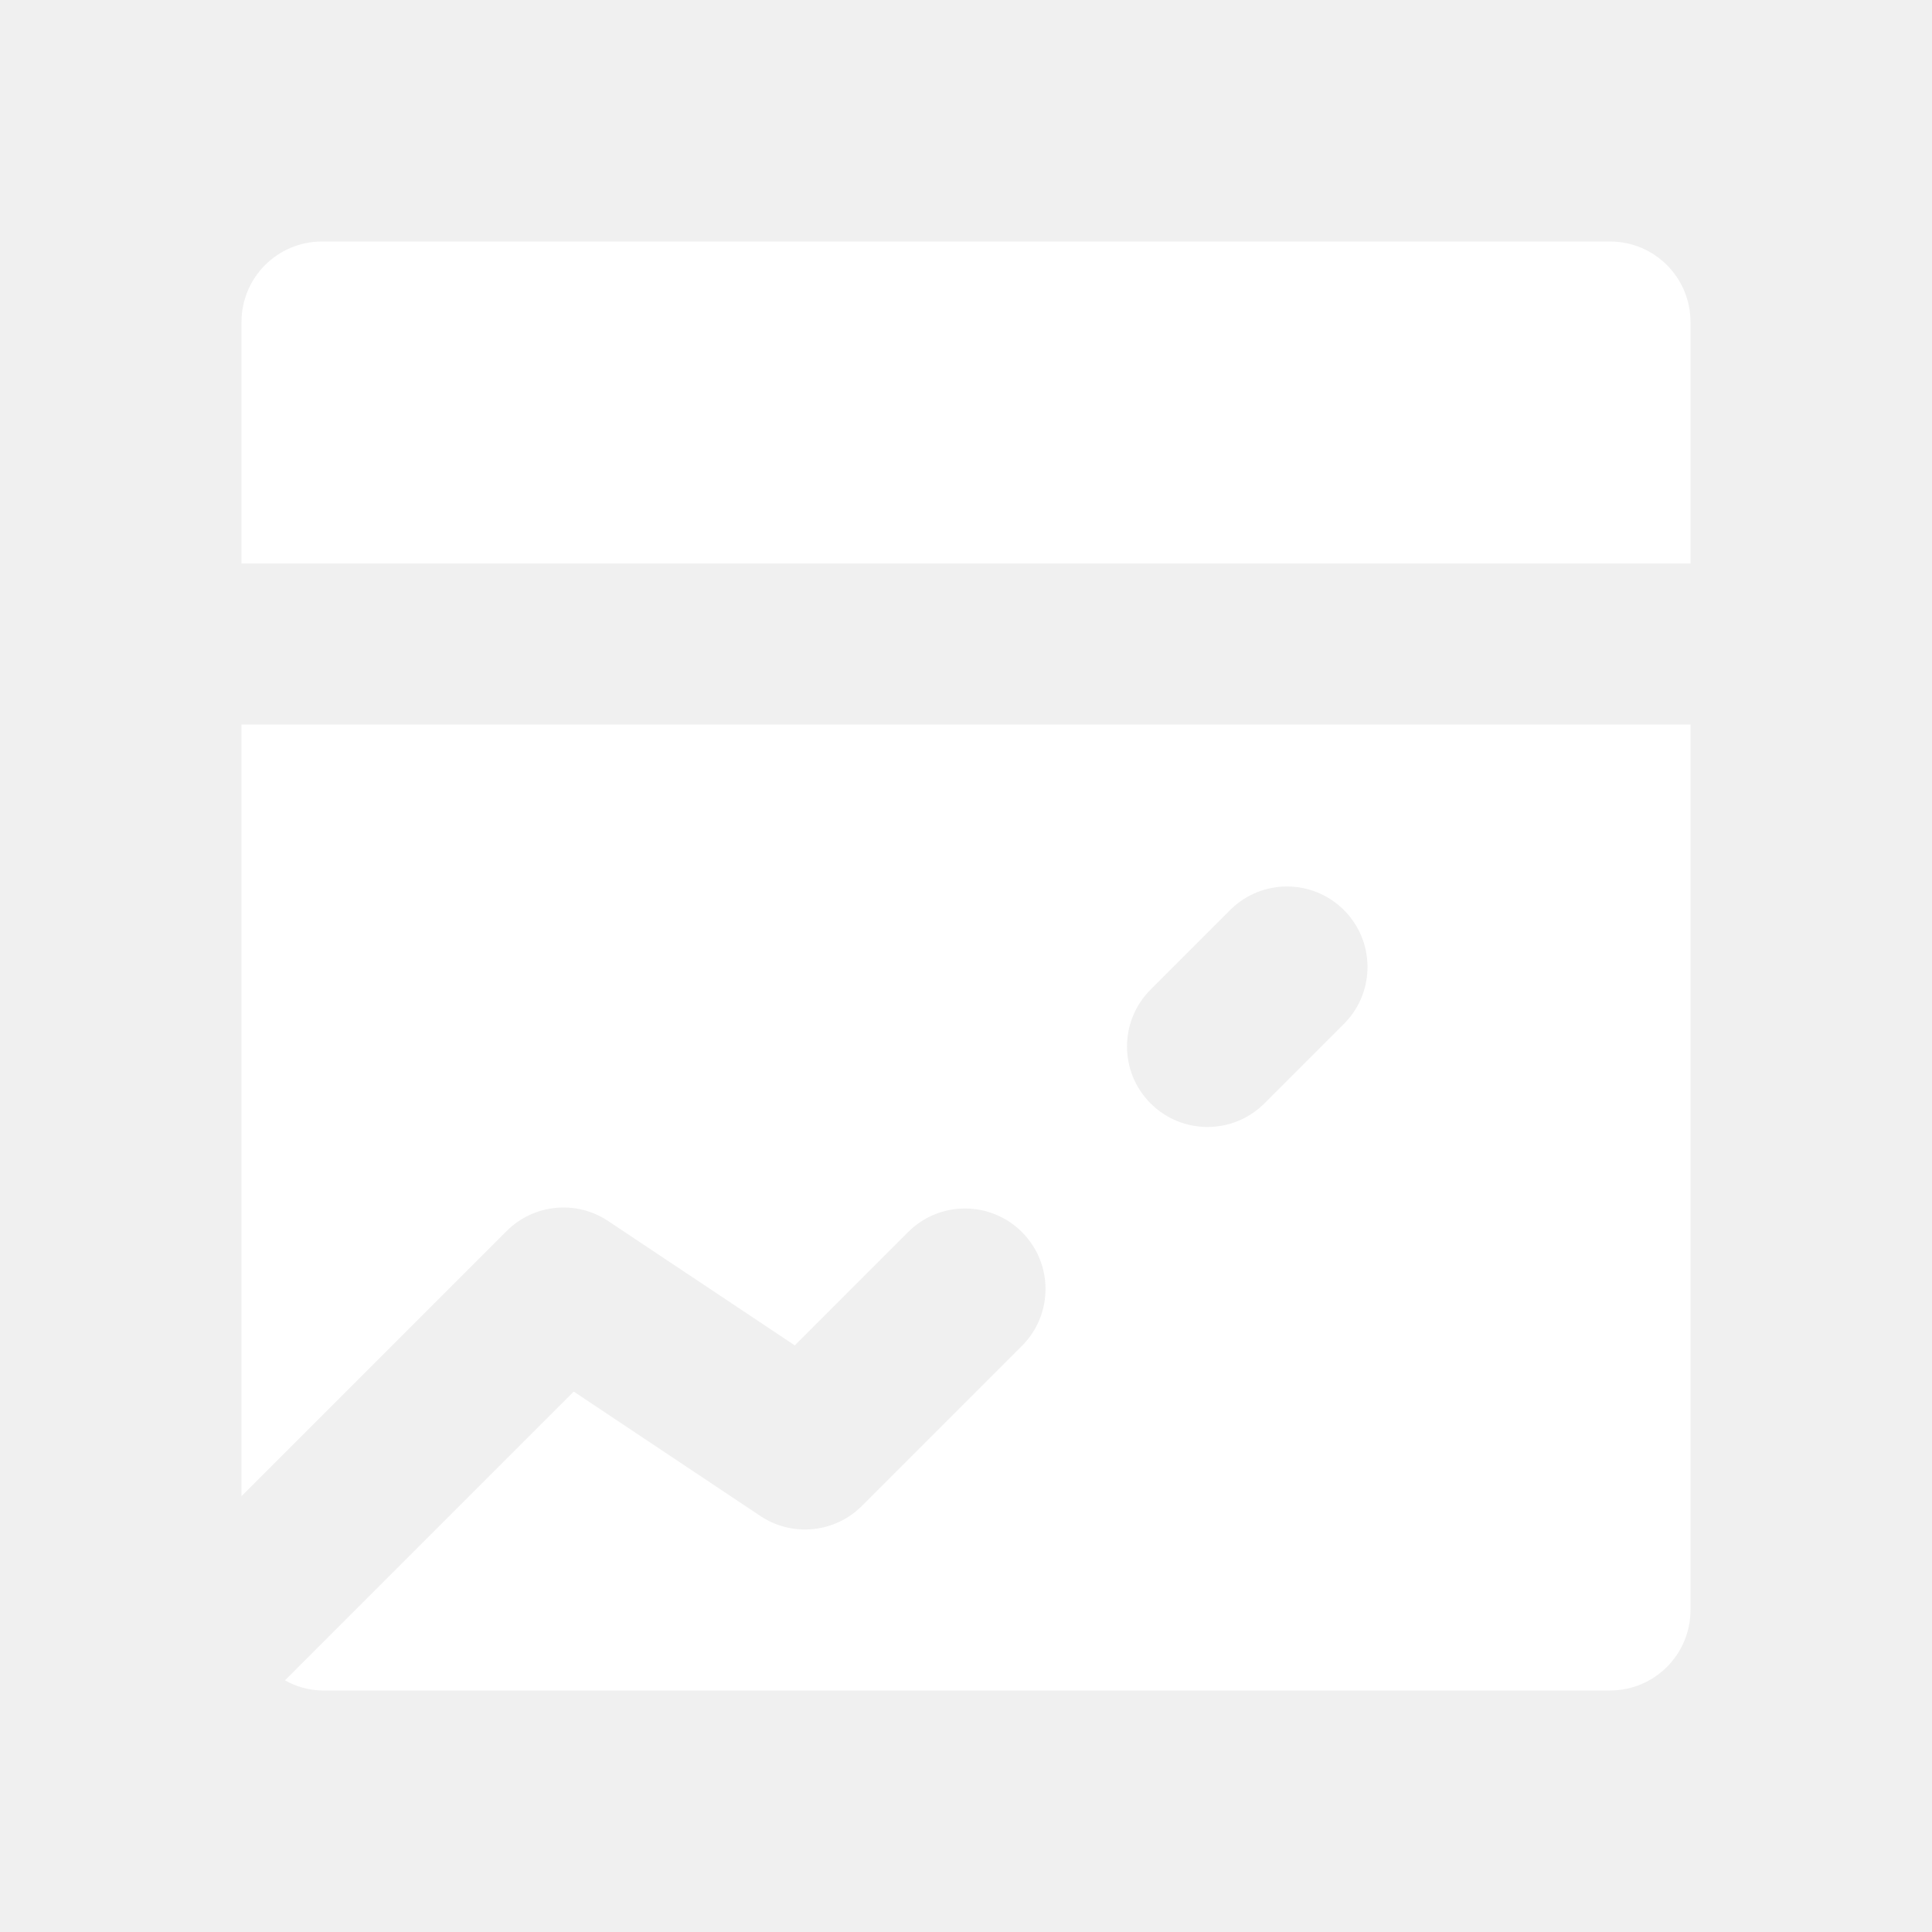
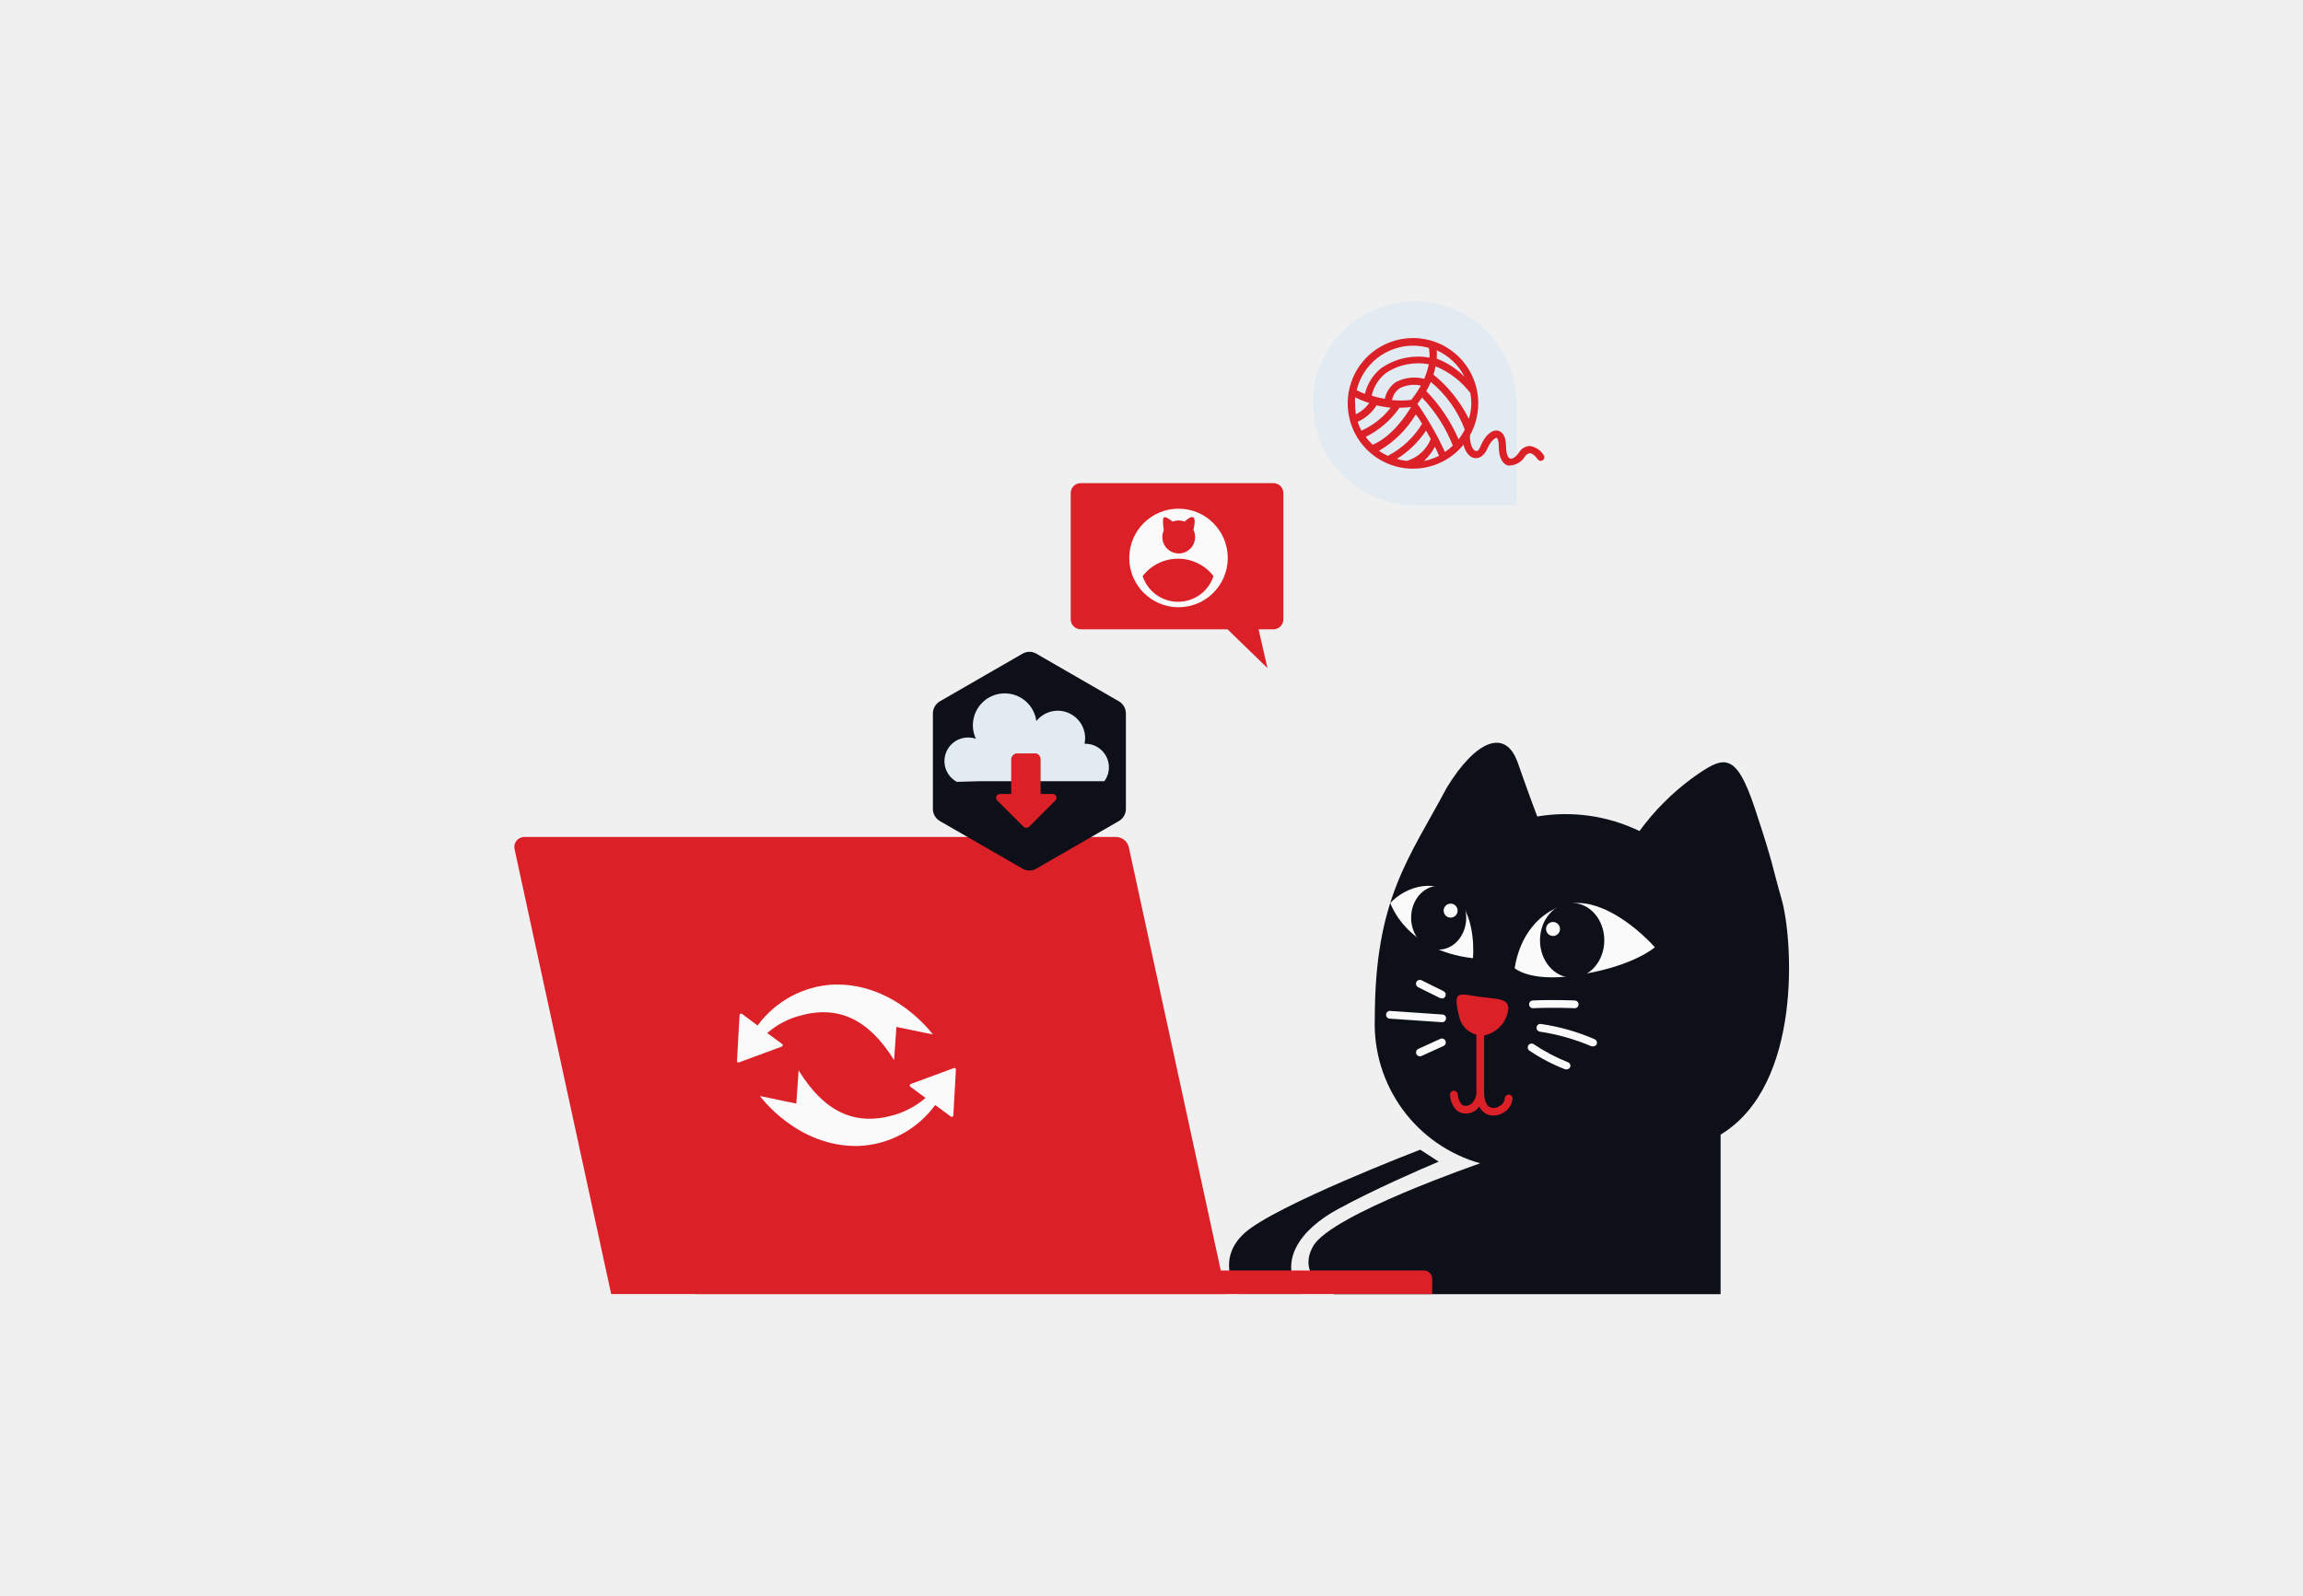
- <svg xmlns="http://www.w3.org/2000/svg" fill="white" width="800px" height="800px" viewBox="0 0 24 24">
-   <path d="M21,4V7H3V4A1,1,0,0,1,4,3H20A1,1,0,0,1,21,4ZM3,9H21V20a1,1,0,0,1-1,1H4a.974.974,0,0,1-.46-.126l3.587-3.587,2.318,1.545a1,1,0,0,0,1.262-.125l2-2a1,1,0,0,0-1.414-1.414l-1.42,1.42L7.555,15.168a1,1,0,0,0-1.262.125L3,18.586Zm11.293,4.707a1,1,0,0,0,1.414,0l1-1a1,1,0,0,0-1.414-1.414l-1,1A1,1,0,0,0,14.293,13.707Z" />
+ <svg xmlns="http://www.w3.org/2000/svg" width="241" height="167" viewBox="0 0 241 167" fill="none">
+   <path d="M150.551 121.595C148.502 122.467 143.942 124.434 140.021 126.558C136.1 128.683 133.653 131.986 136.091 135.446H129.602C129.602 135.446 127.007 131.986 130.233 129.072C133.458 126.159 148.623 120.342 148.623 120.342L150.551 121.595Z" fill="#0D1019" />
+   <path d="M151.413 82.424C154.398 77.544 157.54 76.152 158.828 79.835C160.117 83.519 160.867 85.467 160.867 85.467C164.504 84.852 168.242 85.383 171.564 86.989C173.101 84.885 174.948 83.027 177.042 81.478C180.342 79.121 181.603 78.49 183.642 84.623C185.681 90.755 185.496 90.894 186.423 94.067C187.6 98.085 188.703 113.551 180.055 118.765V135.465H139.622C139.622 135.465 135.535 133.73 137.426 130.427C139.317 127.124 154.898 121.771 154.898 121.771C151.626 120.85 148.759 118.854 146.758 116.104C144.757 113.354 143.739 110.01 143.868 106.611C143.868 94.067 147.483 89.818 151.413 82.424Z" fill="#0D1019" />
+   <path d="M158.504 101.35C159.023 98.001 161.016 95.376 164.065 94.643C167.115 93.91 170.878 96.637 173.177 99.152C173.177 99.152 171.11 101.007 165.845 101.935C160.358 103.03 158.504 101.35 158.504 101.35Z" fill="#FAFAFA" />
+   <path d="M154.138 100.302C154.138 100.302 154.555 96.211 152.46 94.012C150.365 91.813 147.195 92.722 145.481 94.522C145.527 94.522 147.01 99.467 154.138 100.302Z" fill="#FAFAFA" />
+   <path d="M153.721 104.162C156.168 104.653 157.781 104.282 157.846 105.535C157.787 106.214 157.513 106.856 157.062 107.367C156.612 107.878 156.009 108.231 155.343 108.374C154.731 108.424 154.122 108.248 153.632 107.879C153.141 107.509 152.803 106.972 152.683 106.37C152.145 104.143 152.414 103.967 153.721 104.162Z" fill="#DC2028" />
+   <path d="M160.358 105.535C160.261 105.52 160.173 105.471 160.11 105.397C160.046 105.323 160.011 105.229 160.011 105.131C160.011 105.034 160.046 104.939 160.11 104.865C160.173 104.791 160.261 104.742 160.358 104.728C162.554 104.616 164.77 104.728 164.798 104.728C164.851 104.73 164.904 104.743 164.952 104.766C165.001 104.788 165.045 104.821 165.081 104.86C165.117 104.9 165.145 104.946 165.163 104.997C165.181 105.047 165.189 105.101 165.187 105.154C165.185 105.208 165.172 105.26 165.149 105.308C165.126 105.356 165.094 105.399 165.054 105.435C165.014 105.47 164.968 105.497 164.917 105.514C164.867 105.532 164.814 105.539 164.761 105.535C164.761 105.535 162.554 105.433 160.395 105.535H160.358Z" fill="#FAFAFA" />
+   <path d="M166.707 109.524C166.655 109.536 166.601 109.536 166.55 109.524C164.808 108.782 162.98 108.264 161.108 107.984C161.01 107.963 160.922 107.905 160.863 107.823C160.804 107.74 160.778 107.639 160.79 107.538C160.801 107.438 160.85 107.345 160.926 107.278C161.002 107.211 161.1 107.175 161.201 107.177C163.156 107.454 165.064 107.994 166.874 108.782C166.972 108.827 167.049 108.908 167.089 109.008C167.129 109.108 167.128 109.22 167.087 109.32C167.048 109.385 166.992 109.438 166.925 109.474C166.858 109.51 166.783 109.527 166.707 109.524Z" fill="#FAFAFA" />
+   <path d="M163.936 111.936C163.893 111.946 163.849 111.946 163.806 111.936C162.501 111.436 161.257 110.788 160.098 110.007C160.047 109.981 160.001 109.945 159.964 109.9C159.928 109.855 159.901 109.803 159.886 109.748C159.871 109.692 159.868 109.634 159.877 109.577C159.886 109.52 159.907 109.465 159.939 109.417C159.971 109.369 160.012 109.328 160.061 109.297C160.11 109.266 160.164 109.245 160.221 109.237C160.278 109.229 160.337 109.233 160.392 109.249C160.448 109.265 160.499 109.292 160.543 109.329C161.648 110.071 162.829 110.693 164.065 111.185C164.116 111.202 164.162 111.228 164.202 111.263C164.241 111.298 164.274 111.34 164.297 111.388C164.321 111.435 164.334 111.487 164.337 111.54C164.34 111.592 164.333 111.645 164.316 111.695C164.283 111.768 164.229 111.83 164.162 111.873C164.094 111.916 164.016 111.938 163.936 111.936Z" fill="#FAFAFA" />
+   <path d="M150.885 104.477C150.826 104.49 150.766 104.49 150.708 104.477L148.4 103.336C148.306 103.288 148.233 103.205 148.199 103.104C148.164 103.004 148.17 102.894 148.215 102.798C148.239 102.75 148.272 102.707 148.312 102.671C148.352 102.636 148.399 102.609 148.45 102.591C148.501 102.574 148.554 102.567 148.608 102.571C148.662 102.574 148.714 102.588 148.762 102.612L151.07 103.753C151.151 103.796 151.215 103.863 151.252 103.946C151.29 104.029 151.299 104.122 151.278 104.211C151.256 104.299 151.206 104.378 151.135 104.435C151.064 104.491 150.975 104.523 150.885 104.523V104.477Z" fill="#FAFAFA" />
+   <path d="M150.885 107.001L145.481 106.629C145.423 106.633 145.364 106.625 145.31 106.604C145.255 106.584 145.206 106.552 145.165 106.51C145.124 106.469 145.092 106.42 145.072 106.365C145.051 106.31 145.043 106.252 145.047 106.194C145.051 106.136 145.067 106.079 145.095 106.028C145.123 105.977 145.161 105.932 145.207 105.897C145.254 105.862 145.307 105.837 145.364 105.824C145.42 105.811 145.479 105.811 145.536 105.822L150.94 106.193C150.994 106.194 151.047 106.207 151.095 106.229C151.144 106.251 151.188 106.284 151.223 106.324C151.259 106.364 151.286 106.411 151.303 106.462C151.319 106.513 151.325 106.567 151.32 106.62C151.317 106.674 151.303 106.726 151.279 106.774C151.255 106.823 151.222 106.866 151.181 106.901C151.141 106.936 151.094 106.963 151.043 106.98C150.992 106.998 150.938 107.004 150.885 107.001Z" fill="#FAFAFA" />
+   <path d="M148.586 110.573C148.493 110.572 148.403 110.54 148.331 110.481C148.259 110.422 148.209 110.341 148.19 110.25C148.171 110.159 148.183 110.064 148.224 109.981C148.266 109.898 148.335 109.832 148.419 109.793L150.718 108.745C150.766 108.722 150.819 108.71 150.873 108.707C150.926 108.705 150.98 108.714 151.03 108.732C151.08 108.751 151.127 108.779 151.166 108.815C151.206 108.852 151.237 108.896 151.26 108.944C151.282 108.993 151.295 109.046 151.297 109.099C151.3 109.153 151.291 109.207 151.273 109.257C151.254 109.307 151.226 109.354 151.189 109.393C151.153 109.433 151.109 109.465 151.061 109.487L148.753 110.535C148.701 110.561 148.644 110.574 148.586 110.573Z" fill="#FAFAFA" />
+   <path d="M157.883 114.581C157.775 114.581 157.671 114.624 157.594 114.7C157.518 114.777 157.475 114.881 157.475 114.989C157.452 115.162 157.386 115.328 157.282 115.469C157.178 115.61 157.041 115.722 156.882 115.796C156.736 115.899 156.565 115.96 156.387 115.973C156.209 115.987 156.031 115.951 155.871 115.87C155.491 115.648 155.297 115.063 155.306 114.209C155.306 112.493 155.306 107.223 155.306 107.177C155.31 107.122 155.302 107.067 155.283 107.016C155.264 106.964 155.234 106.918 155.196 106.879C155.157 106.84 155.11 106.81 155.059 106.791C155.008 106.772 154.953 106.765 154.898 106.769C154.845 106.769 154.792 106.779 154.743 106.8C154.694 106.821 154.65 106.851 154.613 106.889C154.576 106.927 154.547 106.972 154.527 107.021C154.508 107.071 154.498 107.124 154.5 107.177C154.5 107.233 154.5 112.484 154.5 114.2C154.5 114.312 154.5 114.414 154.5 114.525C154.5 114.525 154.342 115.685 153.434 115.75C153.345 115.759 153.256 115.751 153.171 115.723C153.086 115.696 153.008 115.651 152.942 115.592C152.701 115.302 152.564 114.939 152.553 114.562C152.544 114.457 152.496 114.359 152.419 114.287C152.342 114.215 152.241 114.174 152.136 114.172C152.082 114.174 152.03 114.185 151.98 114.207C151.931 114.229 151.887 114.26 151.85 114.298C151.813 114.337 151.784 114.383 151.765 114.433C151.745 114.483 151.736 114.536 151.737 114.59C151.759 115.186 151.992 115.755 152.395 116.195C152.662 116.435 153.01 116.565 153.369 116.557H153.48C153.741 116.543 153.996 116.471 154.225 116.346C154.454 116.221 154.653 116.045 154.805 115.833C154.948 116.131 155.174 116.382 155.454 116.557C155.704 116.696 155.984 116.77 156.27 116.77C156.625 116.767 156.973 116.671 157.28 116.492C157.564 116.346 157.805 116.129 157.98 115.862C158.156 115.596 158.259 115.289 158.281 114.97C158.277 114.867 158.233 114.769 158.159 114.697C158.085 114.624 157.986 114.583 157.883 114.581Z" fill="#DC2028" />
+   <path d="M164.52 102.334C166.378 102.334 167.884 100.585 167.884 98.428C167.884 96.271 166.378 94.522 164.52 94.522C162.661 94.522 161.155 96.271 161.155 98.428C161.155 100.585 162.661 102.334 164.52 102.334Z" fill="#0D1019" />
+   <path d="M150.551 99.402C152.143 99.402 153.434 97.907 153.434 96.062C153.434 94.218 152.143 92.722 150.551 92.722C148.959 92.722 147.668 94.218 147.668 96.062C147.668 97.907 148.959 99.402 150.551 99.402Z" fill="#0D1019" />
+   <path d="M151.802 96.053C152.207 96.053 152.534 95.725 152.534 95.32C152.534 94.915 152.207 94.587 151.802 94.587C151.398 94.587 151.07 94.915 151.07 95.32C151.07 95.725 151.398 96.053 151.802 96.053Z" fill="#FAFAFA" />
+   <path d="M162.517 97.973C162.922 97.973 163.25 97.645 163.25 97.24C163.25 96.836 162.922 96.507 162.517 96.507C162.113 96.507 161.785 96.836 161.785 97.24C161.785 97.645 162.113 97.973 162.517 97.973Z" fill="#FAFAFA" />
+   <path d="M158.708 42.223V52.883H148.057C145.948 52.885 143.886 52.261 142.132 51.089C140.377 49.917 139.01 48.251 138.202 46.301C137.394 44.351 137.182 42.205 137.593 40.135C138.004 38.064 139.019 36.162 140.511 34.669C142.002 33.177 143.902 32.16 145.971 31.749C148.039 31.338 150.184 31.55 152.132 32.358C154.08 33.167 155.745 34.536 156.915 36.292C158.086 38.048 158.71 40.112 158.708 42.223Z" fill="#E2EAF2" />
+   <path d="M147.872 35.385C146.521 35.384 145.199 35.783 144.074 36.533C142.95 37.283 142.072 38.351 141.554 39.6C141.036 40.849 140.899 42.224 141.161 43.551C141.424 44.878 142.074 46.098 143.029 47.055C143.984 48.012 145.201 48.664 146.527 48.929C147.852 49.193 149.226 49.059 150.475 48.541C151.724 48.024 152.791 47.148 153.542 46.023C154.293 44.898 154.694 43.576 154.694 42.223C154.694 40.411 153.976 38.673 152.697 37.391C151.417 36.109 149.682 35.388 147.872 35.385ZM153.712 43.847C152.82 42.054 151.556 40.472 150.004 39.208C150.098 38.926 150.172 38.637 150.226 38.345C151.669 38.936 152.927 39.904 153.869 41.147C153.932 41.502 153.966 41.862 153.971 42.223C153.961 42.774 153.873 43.32 153.712 43.847ZM145.666 41.88C145.762 41.378 146.052 40.935 146.472 40.646C147.154 40.291 147.939 40.19 148.688 40.358C148.394 40.887 148.056 41.39 147.677 41.861C147.009 41.937 146.335 41.943 145.666 41.88ZM141.801 42.223C141.801 42.001 141.801 41.796 141.801 41.583C142.278 41.824 142.774 42.026 143.284 42.186C142.923 42.69 142.442 43.095 141.884 43.364C141.825 42.987 141.803 42.605 141.819 42.223H141.801ZM149.04 39.653C148.036 39.392 146.971 39.518 146.055 40.006C145.464 40.417 145.055 41.043 144.915 41.75C144.45 41.672 143.992 41.561 143.543 41.416C143.749 40.484 144.27 39.652 145.017 39.059C146.335 38.17 147.951 37.837 149.513 38.132C149.414 38.655 149.255 39.166 149.04 39.653ZM144.072 42.437C144.552 42.545 145.038 42.626 145.527 42.678C144.717 43.715 143.667 44.54 142.468 45.081C142.311 44.782 142.178 44.472 142.07 44.153C142.9 43.786 143.598 43.174 144.072 42.399V42.437ZM148.808 44.376C147.942 45.795 146.705 46.95 145.23 47.716C144.905 47.57 144.594 47.393 144.303 47.187C145.89 46.27 147.215 44.96 148.15 43.383C148.363 43.606 148.576 43.958 148.808 44.339V44.376ZM149.244 45.099C149.401 45.368 149.559 45.656 149.726 45.953C149.506 46.499 149.166 46.989 148.732 47.386C148.297 47.783 147.778 48.076 147.214 48.244C146.862 48.211 146.514 48.142 146.176 48.04C147.394 47.275 148.436 46.26 149.235 45.062L149.244 45.099ZM150.171 46.788C150.319 47.085 150.458 47.382 150.588 47.716C150.088 47.962 149.558 48.143 149.012 48.254C149.48 47.823 149.869 47.315 150.162 46.751L150.171 46.788ZM148.317 42.279C148.447 42.121 148.614 41.898 148.808 41.611C150.198 43.062 151.294 44.77 152.034 46.639C151.78 46.887 151.504 47.111 151.209 47.307C150.392 45.537 149.421 43.842 148.308 42.242L148.317 42.279ZM149.244 40.952C149.426 40.637 149.59 40.312 149.735 39.978C151.334 41.302 152.558 43.023 153.285 44.969C153.103 45.33 152.886 45.672 152.636 45.99C151.819 44.106 150.666 42.387 149.235 40.915L149.244 40.952ZM153.211 39.393C152.397 38.58 151.421 37.948 150.347 37.538C150.37 37.248 150.37 36.956 150.347 36.666C151.576 37.219 152.587 38.166 153.22 39.356L153.211 39.393ZM147.872 36.183C148.43 36.185 148.985 36.263 149.522 36.415C149.588 36.751 149.613 37.094 149.596 37.436C147.83 37.12 146.01 37.517 144.535 38.54C143.681 39.22 143.081 40.168 142.83 41.23C142.535 41.116 142.248 40.986 141.968 40.841C142.288 39.514 143.044 38.334 144.115 37.489C145.185 36.645 146.509 36.185 147.872 36.183ZM142.904 45.739C144.325 45.034 145.546 43.981 146.454 42.678H146.5C146.888 42.675 147.274 42.651 147.659 42.604C147.251 43.299 145.74 45.684 143.636 46.556C143.364 46.297 143.118 46.011 142.904 45.702V45.739Z" fill="#DC2028" />
+   <path d="M158.087 48.718C157.982 48.736 157.876 48.736 157.772 48.718C157.169 48.523 156.845 47.79 156.845 46.751C156.845 46.083 156.678 45.823 156.594 45.823C156.511 45.823 156.029 46.083 155.667 46.918C155.185 48.022 154.509 47.994 154.24 47.938C153.508 47.762 152.998 46.732 153.054 45.545C153.063 45.446 153.109 45.355 153.183 45.29C153.257 45.224 153.353 45.189 153.452 45.192C153.502 45.194 153.551 45.207 153.596 45.228C153.641 45.249 153.682 45.279 153.716 45.316C153.749 45.353 153.775 45.397 153.792 45.444C153.809 45.491 153.816 45.541 153.814 45.591C153.814 46.519 154.129 47.131 154.416 47.196C154.703 47.261 154.796 47.011 154.972 46.612C155.445 45.535 156.122 44.951 156.752 45.081C157.067 45.146 157.605 45.452 157.605 46.76C157.605 47.577 157.836 47.938 158.031 48.003C158.226 48.068 158.587 47.892 158.958 47.363C159.076 47.159 159.244 46.989 159.448 46.871C159.651 46.752 159.881 46.688 160.117 46.686C160.415 46.736 160.7 46.85 160.95 47.022C161.199 47.193 161.409 47.417 161.563 47.678C161.609 47.763 161.622 47.862 161.598 47.956C161.574 48.05 161.516 48.131 161.434 48.183C161.353 48.235 161.255 48.254 161.16 48.236C161.065 48.218 160.98 48.165 160.923 48.087C160.812 47.92 160.441 47.447 160.089 47.437C159.982 47.457 159.88 47.5 159.79 47.562C159.701 47.625 159.626 47.705 159.57 47.799C159.412 48.058 159.195 48.275 158.937 48.435C158.68 48.594 158.388 48.691 158.087 48.718Z" fill="#DC2028" />
+   <path d="M113.085 50.573H133.264C133.4 50.573 133.535 50.6 133.661 50.652C133.787 50.705 133.901 50.781 133.998 50.877C134.094 50.974 134.171 51.089 134.223 51.215C134.275 51.341 134.302 51.476 134.302 51.612V64.852C134.295 65.117 134.188 65.37 134.002 65.559C133.816 65.749 133.566 65.861 133.301 65.872H131.706L132.633 69.927L128.453 65.872H113.085C112.808 65.87 112.544 65.758 112.35 65.562C112.156 65.366 112.046 65.1 112.046 64.824V51.612C112.046 51.337 112.156 51.072 112.351 50.877C112.545 50.683 112.809 50.573 113.085 50.573Z" fill="#DC2028" />
+   <path d="M123.327 63.562C126.173 63.562 128.481 61.253 128.481 58.404C128.481 55.555 126.173 53.245 123.327 53.245C120.481 53.245 118.173 55.555 118.173 58.404C118.173 61.253 120.481 63.562 123.327 63.562Z" fill="#FAFAFA" />
+   <path d="M126.988 60.306C126.732 61.087 126.236 61.768 125.57 62.251C124.904 62.733 124.103 62.993 123.281 62.993C122.459 62.993 121.658 62.733 120.992 62.251C120.326 61.768 119.829 61.087 119.573 60.306C120.01 59.738 120.572 59.278 121.215 58.961C121.858 58.645 122.564 58.48 123.281 58.48C123.997 58.48 124.704 58.645 125.347 58.961C125.99 59.278 126.551 59.738 126.988 60.306Z" fill="#DC2028" />
+   <path d="M124.884 55.481C124.949 55.221 125.153 54.321 124.884 54.164C124.616 54.006 124.226 54.368 123.957 54.6C123.763 54.521 123.555 54.48 123.346 54.479C123.13 54.48 122.916 54.521 122.715 54.6C122.419 54.368 121.955 54.043 121.788 54.164C121.622 54.284 121.742 55.277 121.788 55.509C121.67 55.77 121.619 56.057 121.64 56.344C121.661 56.63 121.754 56.906 121.909 57.148C122.064 57.389 122.278 57.587 122.53 57.724C122.781 57.862 123.064 57.934 123.35 57.934C123.637 57.934 123.919 57.862 124.171 57.724C124.423 57.587 124.636 57.389 124.792 57.148C124.947 56.906 125.039 56.63 125.06 56.344C125.082 56.057 125.031 55.77 124.912 55.509L124.884 55.481Z" fill="#DC2028" />
+   <path d="M128.286 135.456H63.958L53.845 88.881C53.812 88.728 53.813 88.57 53.849 88.418C53.885 88.266 53.954 88.124 54.052 88.002C54.15 87.88 54.273 87.782 54.414 87.714C54.554 87.646 54.709 87.611 54.865 87.61H116.792C117.103 87.613 117.404 87.721 117.647 87.916C117.889 88.111 118.058 88.383 118.127 88.686L128.286 135.456Z" fill="#DC2028" />
+   <path d="M72.689 135.456H149.874V133.851C149.872 133.621 149.779 133.401 149.616 133.24C149.453 133.078 149.232 132.988 149.003 132.988H72.689V135.456Z" fill="#DC2028" />
+   <path d="M99.83 111.797L95.325 113.458C95.294 113.466 95.266 113.482 95.245 113.506C95.223 113.529 95.209 113.558 95.203 113.589C95.197 113.62 95.2 113.652 95.212 113.681C95.224 113.711 95.243 113.736 95.269 113.755L96.854 114.924C95.879 115.766 94.73 116.384 93.49 116.733C89.42 117.883 86.241 116.371 83.571 112.038L83.33 115.518L79.53 114.729C79.53 114.729 83.423 120.138 89.912 119.952C91.473 119.878 92.998 119.455 94.374 118.713C95.751 117.971 96.943 116.93 97.865 115.666L99.505 116.881C99.531 116.899 99.561 116.909 99.592 116.91C99.623 116.911 99.654 116.903 99.681 116.888C99.708 116.872 99.73 116.85 99.745 116.822C99.76 116.795 99.766 116.764 99.765 116.733L100.034 111.936C100.032 111.913 100.025 111.89 100.013 111.869C100.001 111.849 99.985 111.831 99.965 111.818C99.945 111.804 99.923 111.795 99.9 111.792C99.876 111.788 99.852 111.79 99.83 111.797Z" fill="#FAFAFA" />
+   <path d="M81.875 109.302L80.29 108.133C81.261 107.286 82.412 106.671 83.655 106.333C87.724 105.173 90.903 106.685 93.564 110.972L93.805 107.492L97.614 108.281C97.614 108.281 93.731 102.872 87.242 103.058C85.68 103.133 84.154 103.557 82.776 104.298C81.398 105.04 80.204 106.081 79.28 107.344L77.648 106.129C77.623 106.111 77.592 106.101 77.561 106.1C77.53 106.099 77.5 106.107 77.473 106.122C77.446 106.138 77.424 106.16 77.409 106.188C77.394 106.215 77.387 106.246 77.389 106.277L77.12 111.074C77.122 111.096 77.129 111.118 77.14 111.138C77.151 111.158 77.167 111.175 77.185 111.188C77.204 111.201 77.225 111.21 77.247 111.215C77.27 111.219 77.293 111.218 77.315 111.213L81.81 109.552C81.833 109.542 81.853 109.526 81.868 109.507C81.884 109.488 81.896 109.466 81.902 109.442C81.908 109.418 81.909 109.393 81.904 109.369C81.9 109.344 81.89 109.322 81.875 109.302Z" fill="#FAFAFA" />
+   <path d="M117.821 84.678V74.677C117.821 74.422 117.754 74.171 117.627 73.95C117.5 73.729 117.318 73.544 117.098 73.415L108.45 68.424C108.23 68.296 107.981 68.228 107.727 68.228C107.473 68.228 107.224 68.296 107.004 68.424L98.347 73.415C98.127 73.544 97.945 73.729 97.818 73.95C97.691 74.171 97.624 74.422 97.624 74.677V84.678C97.624 84.933 97.691 85.184 97.818 85.405C97.945 85.627 98.127 85.811 98.347 85.94L106.995 90.922C107.215 91.052 107.467 91.12 107.722 91.12C107.978 91.12 108.229 91.052 108.45 90.922L117.107 85.931C117.324 85.801 117.504 85.618 117.629 85.398C117.754 85.179 117.82 84.931 117.821 84.678Z" fill="#0D1019" />
+   <path d="M102.508 81.774H115.569C115.838 81.406 115.999 80.971 116.036 80.516C116.073 80.062 115.983 79.606 115.776 79.2C115.57 78.793 115.255 78.452 114.867 78.213C114.478 77.975 114.031 77.849 113.576 77.85H113.492C113.624 77.219 113.54 76.561 113.253 75.984C112.965 75.407 112.492 74.943 111.909 74.669C111.326 74.394 110.667 74.324 110.039 74.47C109.412 74.617 108.852 74.971 108.45 75.475C108.386 74.998 108.22 74.54 107.964 74.133C107.707 73.726 107.365 73.379 106.962 73.117C106.558 72.854 106.103 72.682 105.627 72.612C105.152 72.542 104.666 72.576 104.205 72.711C103.743 72.847 103.316 73.08 102.953 73.396C102.59 73.712 102.3 74.102 102.102 74.541C101.904 74.98 101.803 75.456 101.806 75.938C101.809 76.419 101.916 76.894 102.119 77.33C101.869 77.244 101.605 77.2 101.341 77.2C100.788 77.191 100.249 77.367 99.808 77.701C99.368 78.035 99.053 78.508 98.913 79.042C98.773 79.577 98.816 80.144 99.036 80.651C99.256 81.158 99.64 81.576 100.126 81.839L102.508 81.774Z" fill="#E2EAF2" />
+   <path d="M110.183 83.11H108.895V79.492C108.898 79.353 108.856 79.217 108.776 79.103C108.696 78.99 108.582 78.905 108.45 78.861H106.346C106.199 78.891 106.067 78.969 105.971 79.084C105.875 79.198 105.821 79.342 105.818 79.492V83.11H104.65C104.569 83.108 104.49 83.13 104.422 83.174C104.355 83.218 104.302 83.281 104.271 83.355C104.24 83.429 104.232 83.511 104.248 83.59C104.264 83.669 104.304 83.741 104.362 83.797L107.087 86.515C107.129 86.557 107.178 86.59 107.232 86.612C107.286 86.635 107.344 86.646 107.403 86.646C107.461 86.646 107.519 86.635 107.573 86.612C107.627 86.59 107.676 86.557 107.718 86.515L110.434 83.797C110.49 83.743 110.529 83.675 110.546 83.599C110.564 83.523 110.559 83.445 110.533 83.372C110.506 83.299 110.459 83.235 110.397 83.189C110.335 83.142 110.261 83.115 110.183 83.11Z" fill="#DC2028" />
</svg>
